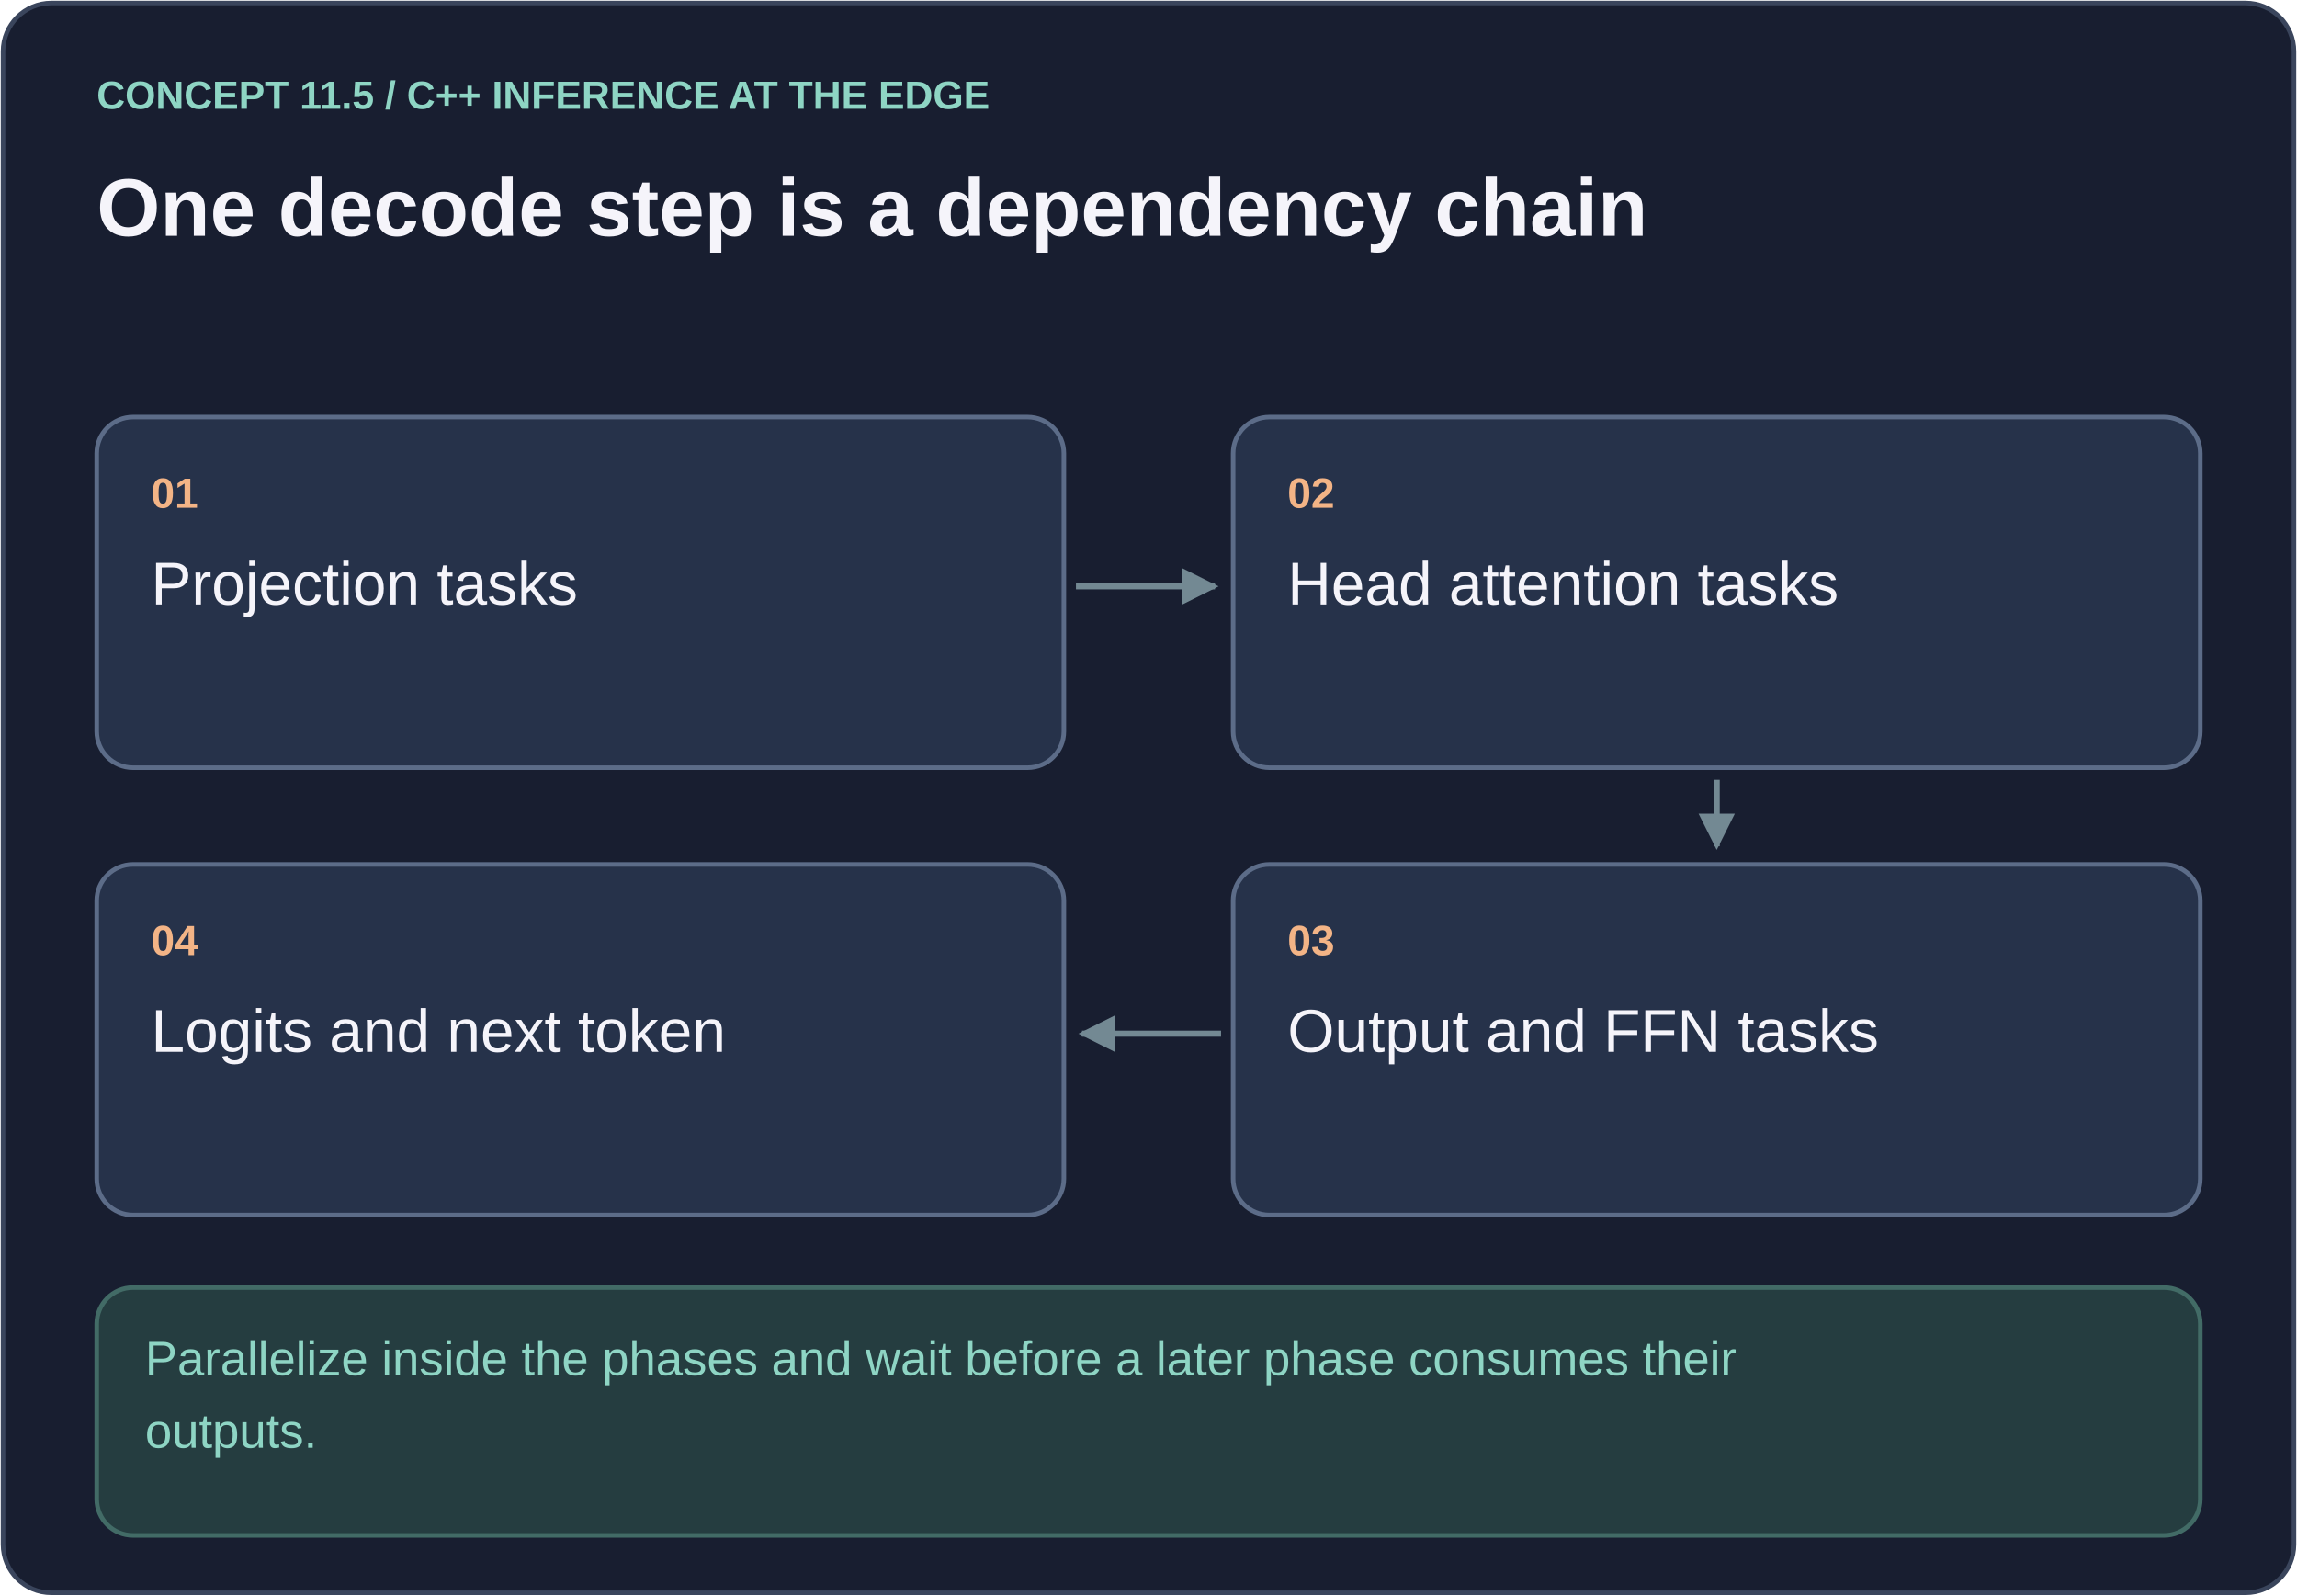
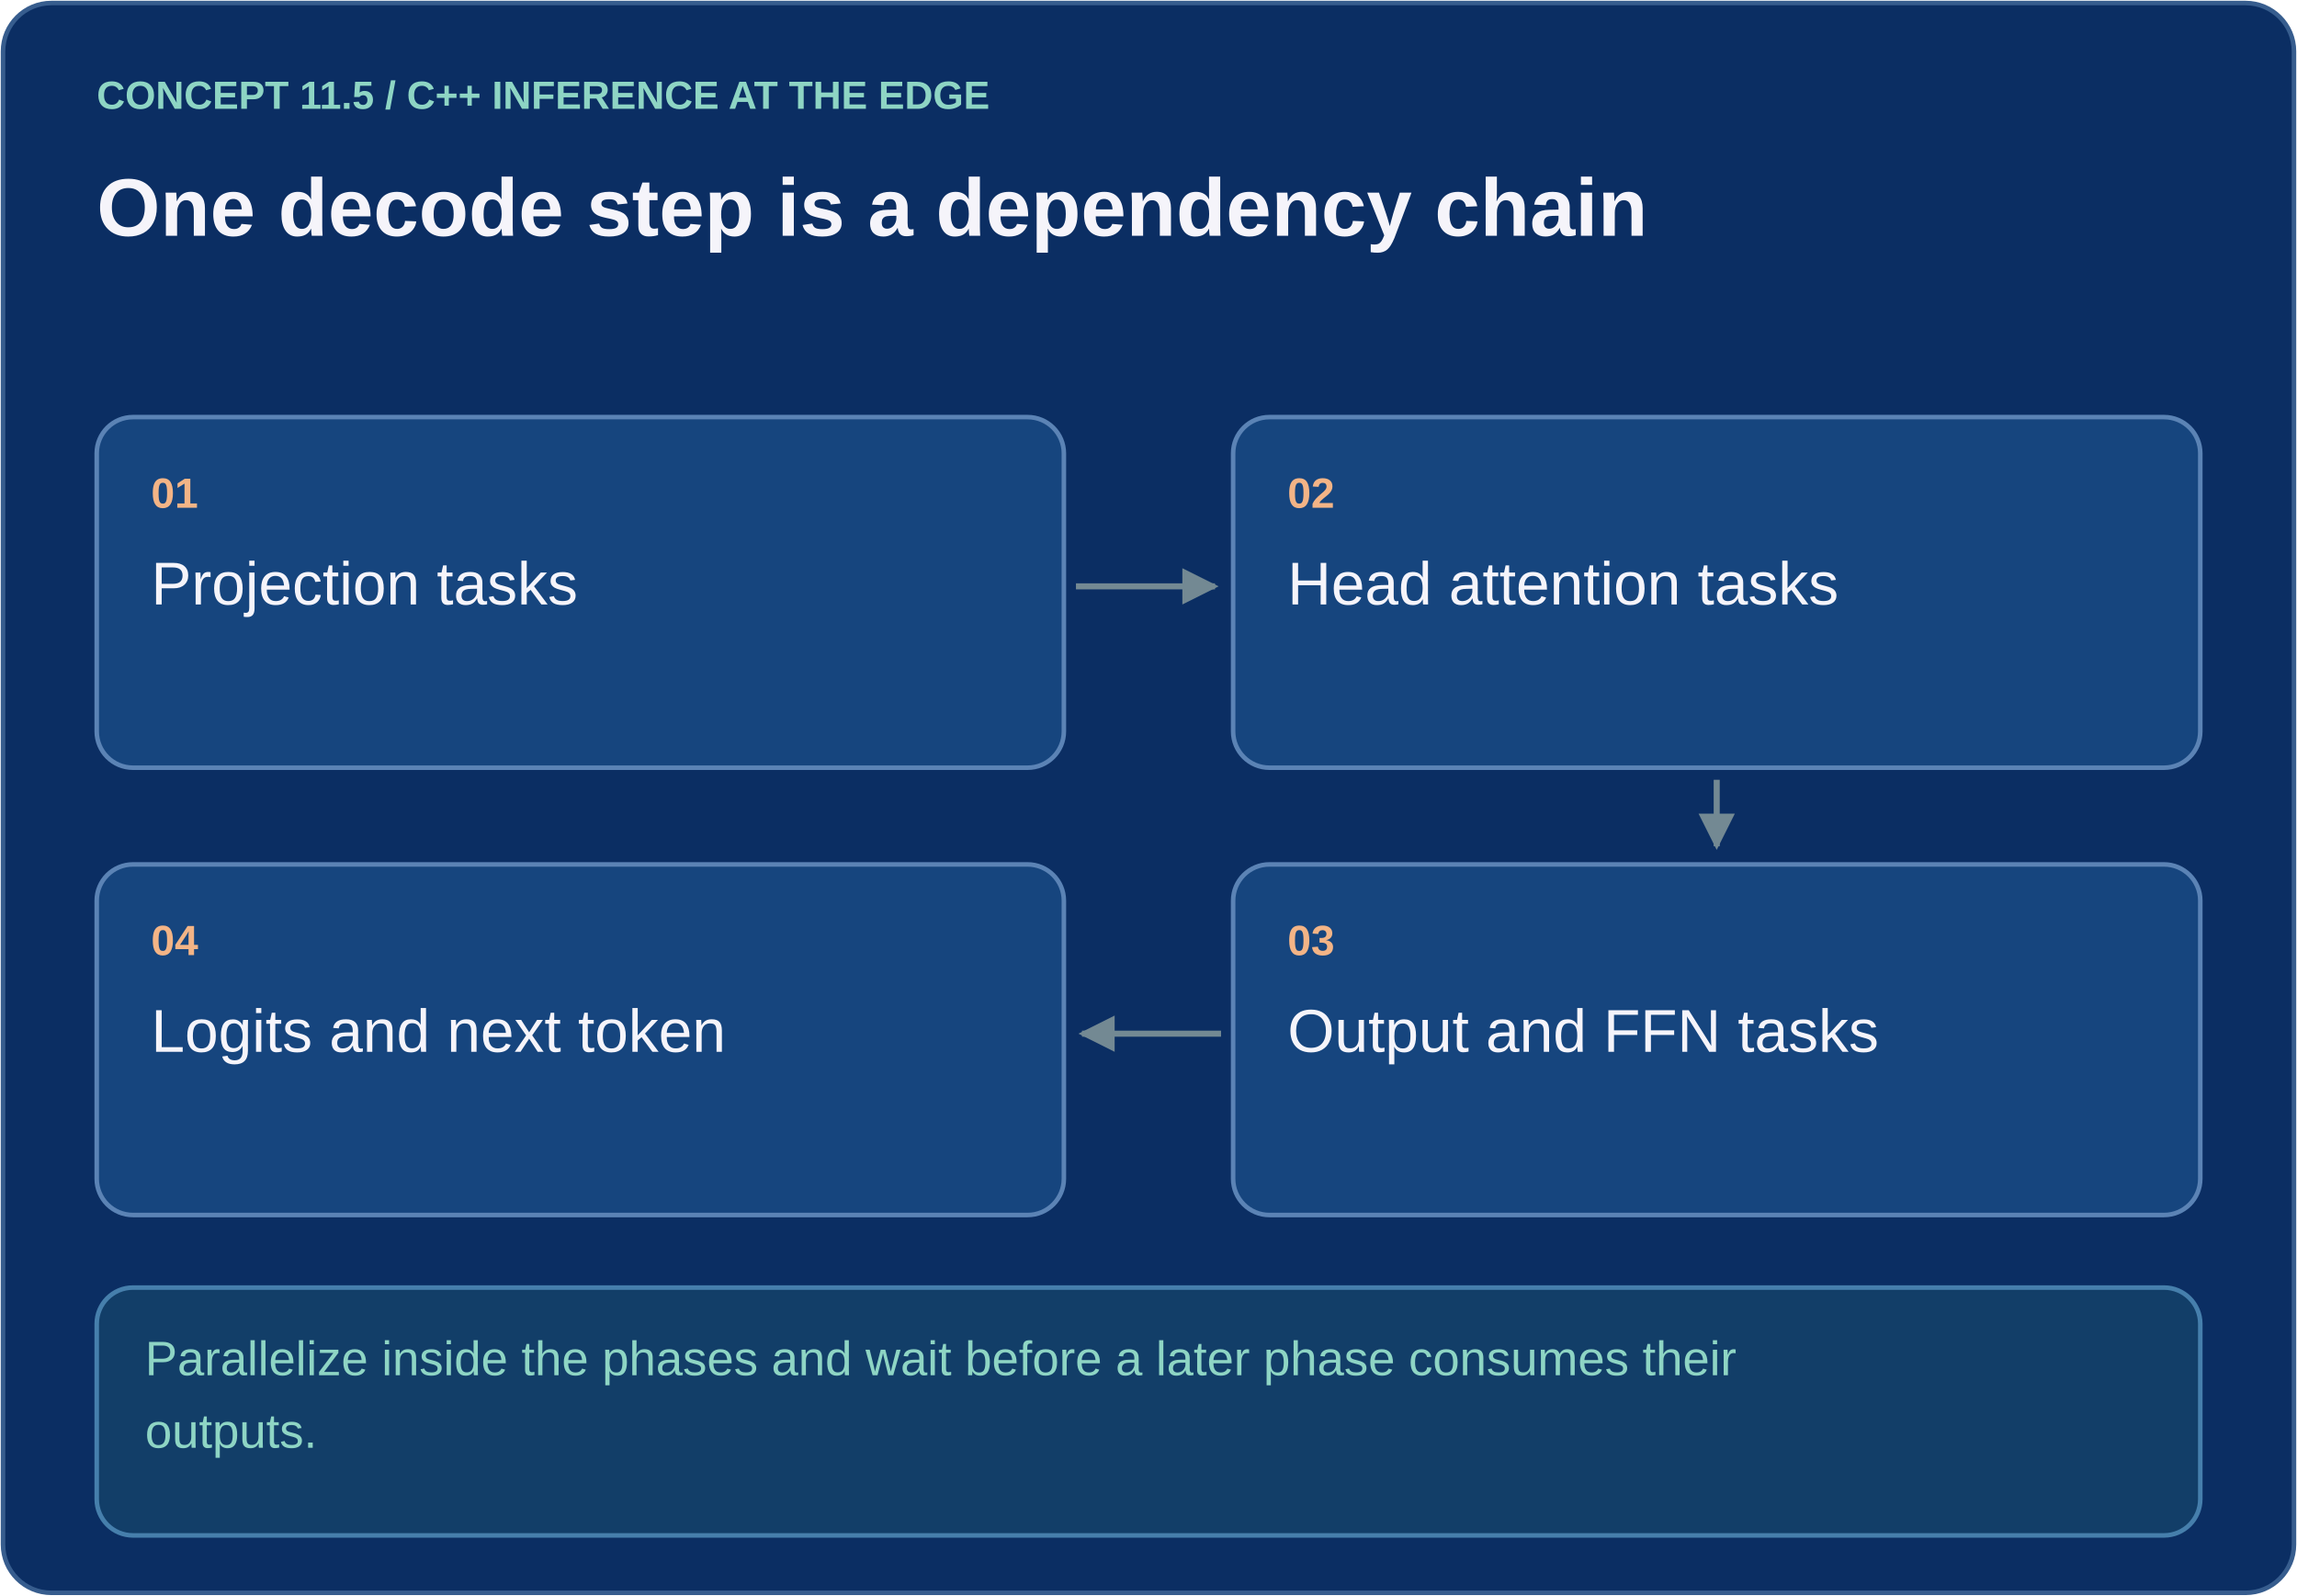
<svg xmlns="http://www.w3.org/2000/svg" width="760" height="528" viewBox="0 0 760 528" role="img" aria-labelledby="title desc">
  <defs>
    <marker id="arrow" viewBox="0 0 10 10" refX="9" refY="5" markerWidth="6" markerHeight="6" orient="auto-start-reverse">
      <path d="M0 0 L10 5 L0 10 Z" fill="#738993" />
    </marker>
  </defs>
  <g font-family="Arial, Helvetica, sans-serif">
-     <rect x="1" y="1" width="758" height="526" rx="16" fill="#181e30" stroke="#3a455c" stroke-width="1.5" />
+     <rect x="1" y="1" width="758" height="526" rx="16" fill="#0b2e63" stroke="#375d8e" stroke-width="1.5" />
    <text x="32" y="36" font-size="13" fill="#8ed5c4" font-weight="700" text-anchor="start">CONCEPT 11.5  /  C++ INFERENCE AT THE EDGE</text>
    <text x="32" y="78" font-size="27" fill="#f5f4fa" font-weight="600" text-anchor="start">One decode step is a dependency chain</text>
-     <rect x="32" y="138" width="320" height="116" rx="12" fill="#26324a" stroke="#5c6c88" stroke-width="1.5" />
+     <rect x="32" y="138" width="320" height="116" rx="12" fill="#16457e" stroke="#5b83b5" stroke-width="1.5" />
    <text x="50" y="168" font-size="14" fill="#f3b486" font-weight="700" text-anchor="start">01</text>
    <text x="50" y="200" font-size="20" fill="#f5f4fa" font-weight="500" text-anchor="start">Projection tasks</text>
-     <rect x="408" y="138" width="320" height="116" rx="12" fill="#26324a" stroke="#5c6c88" stroke-width="1.5" />
+     <rect x="408" y="138" width="320" height="116" rx="12" fill="#16457e" stroke="#5b83b5" stroke-width="1.5" />
    <text x="426" y="168" font-size="14" fill="#f3b486" font-weight="700" text-anchor="start">02</text>
    <text x="426" y="200" font-size="20" fill="#f5f4fa" font-weight="500" text-anchor="start">Head attention tasks</text>
-     <rect x="408" y="286" width="320" height="116" rx="12" fill="#26324a" stroke="#5c6c88" stroke-width="1.5" />
+     <rect x="408" y="286" width="320" height="116" rx="12" fill="#16457e" stroke="#5b83b5" stroke-width="1.5" />
    <text x="426" y="316" font-size="14" fill="#f3b486" font-weight="700" text-anchor="start">03</text>
    <text x="426" y="348" font-size="20" fill="#f5f4fa" font-weight="500" text-anchor="start">Output and FFN tasks</text>
-     <rect x="32" y="286" width="320" height="116" rx="12" fill="#26324a" stroke="#5c6c88" stroke-width="1.5" />
+     <rect x="32" y="286" width="320" height="116" rx="12" fill="#16457e" stroke="#5b83b5" stroke-width="1.5" />
    <text x="50" y="316" font-size="14" fill="#f3b486" font-weight="700" text-anchor="start">04</text>
    <text x="50" y="348" font-size="20" fill="#f5f4fa" font-weight="500" text-anchor="start">Logits and next token</text>
    <path d="M356 194 L402 194" fill="none" stroke="#738993" stroke-width="2" marker-end="url(#arrow)" />
    <path d="M568 258 L568 280" fill="none" stroke="#738993" stroke-width="2" marker-end="url(#arrow)" />
    <path d="M404 342 L358 342" fill="none" stroke="#738993" stroke-width="2" marker-end="url(#arrow)" />
-     <rect x="32" y="426" width="696" height="82" rx="12" fill="#253d40" stroke="#426b66" stroke-width="1.5" />
+     <rect x="32" y="426" width="696" height="82" rx="12" fill="#123e68" stroke="#467fac" stroke-width="1.5" />
    <text x="48" y="455" font-size="16" fill="#8ed5c4" font-weight="400" text-anchor="start">Parallelize inside the phases and wait before a later phase consumes their</text>
    <text x="48" y="479" font-size="16" fill="#8ed5c4" font-weight="400" text-anchor="start">outputs.</text>
  </g>
</svg>
